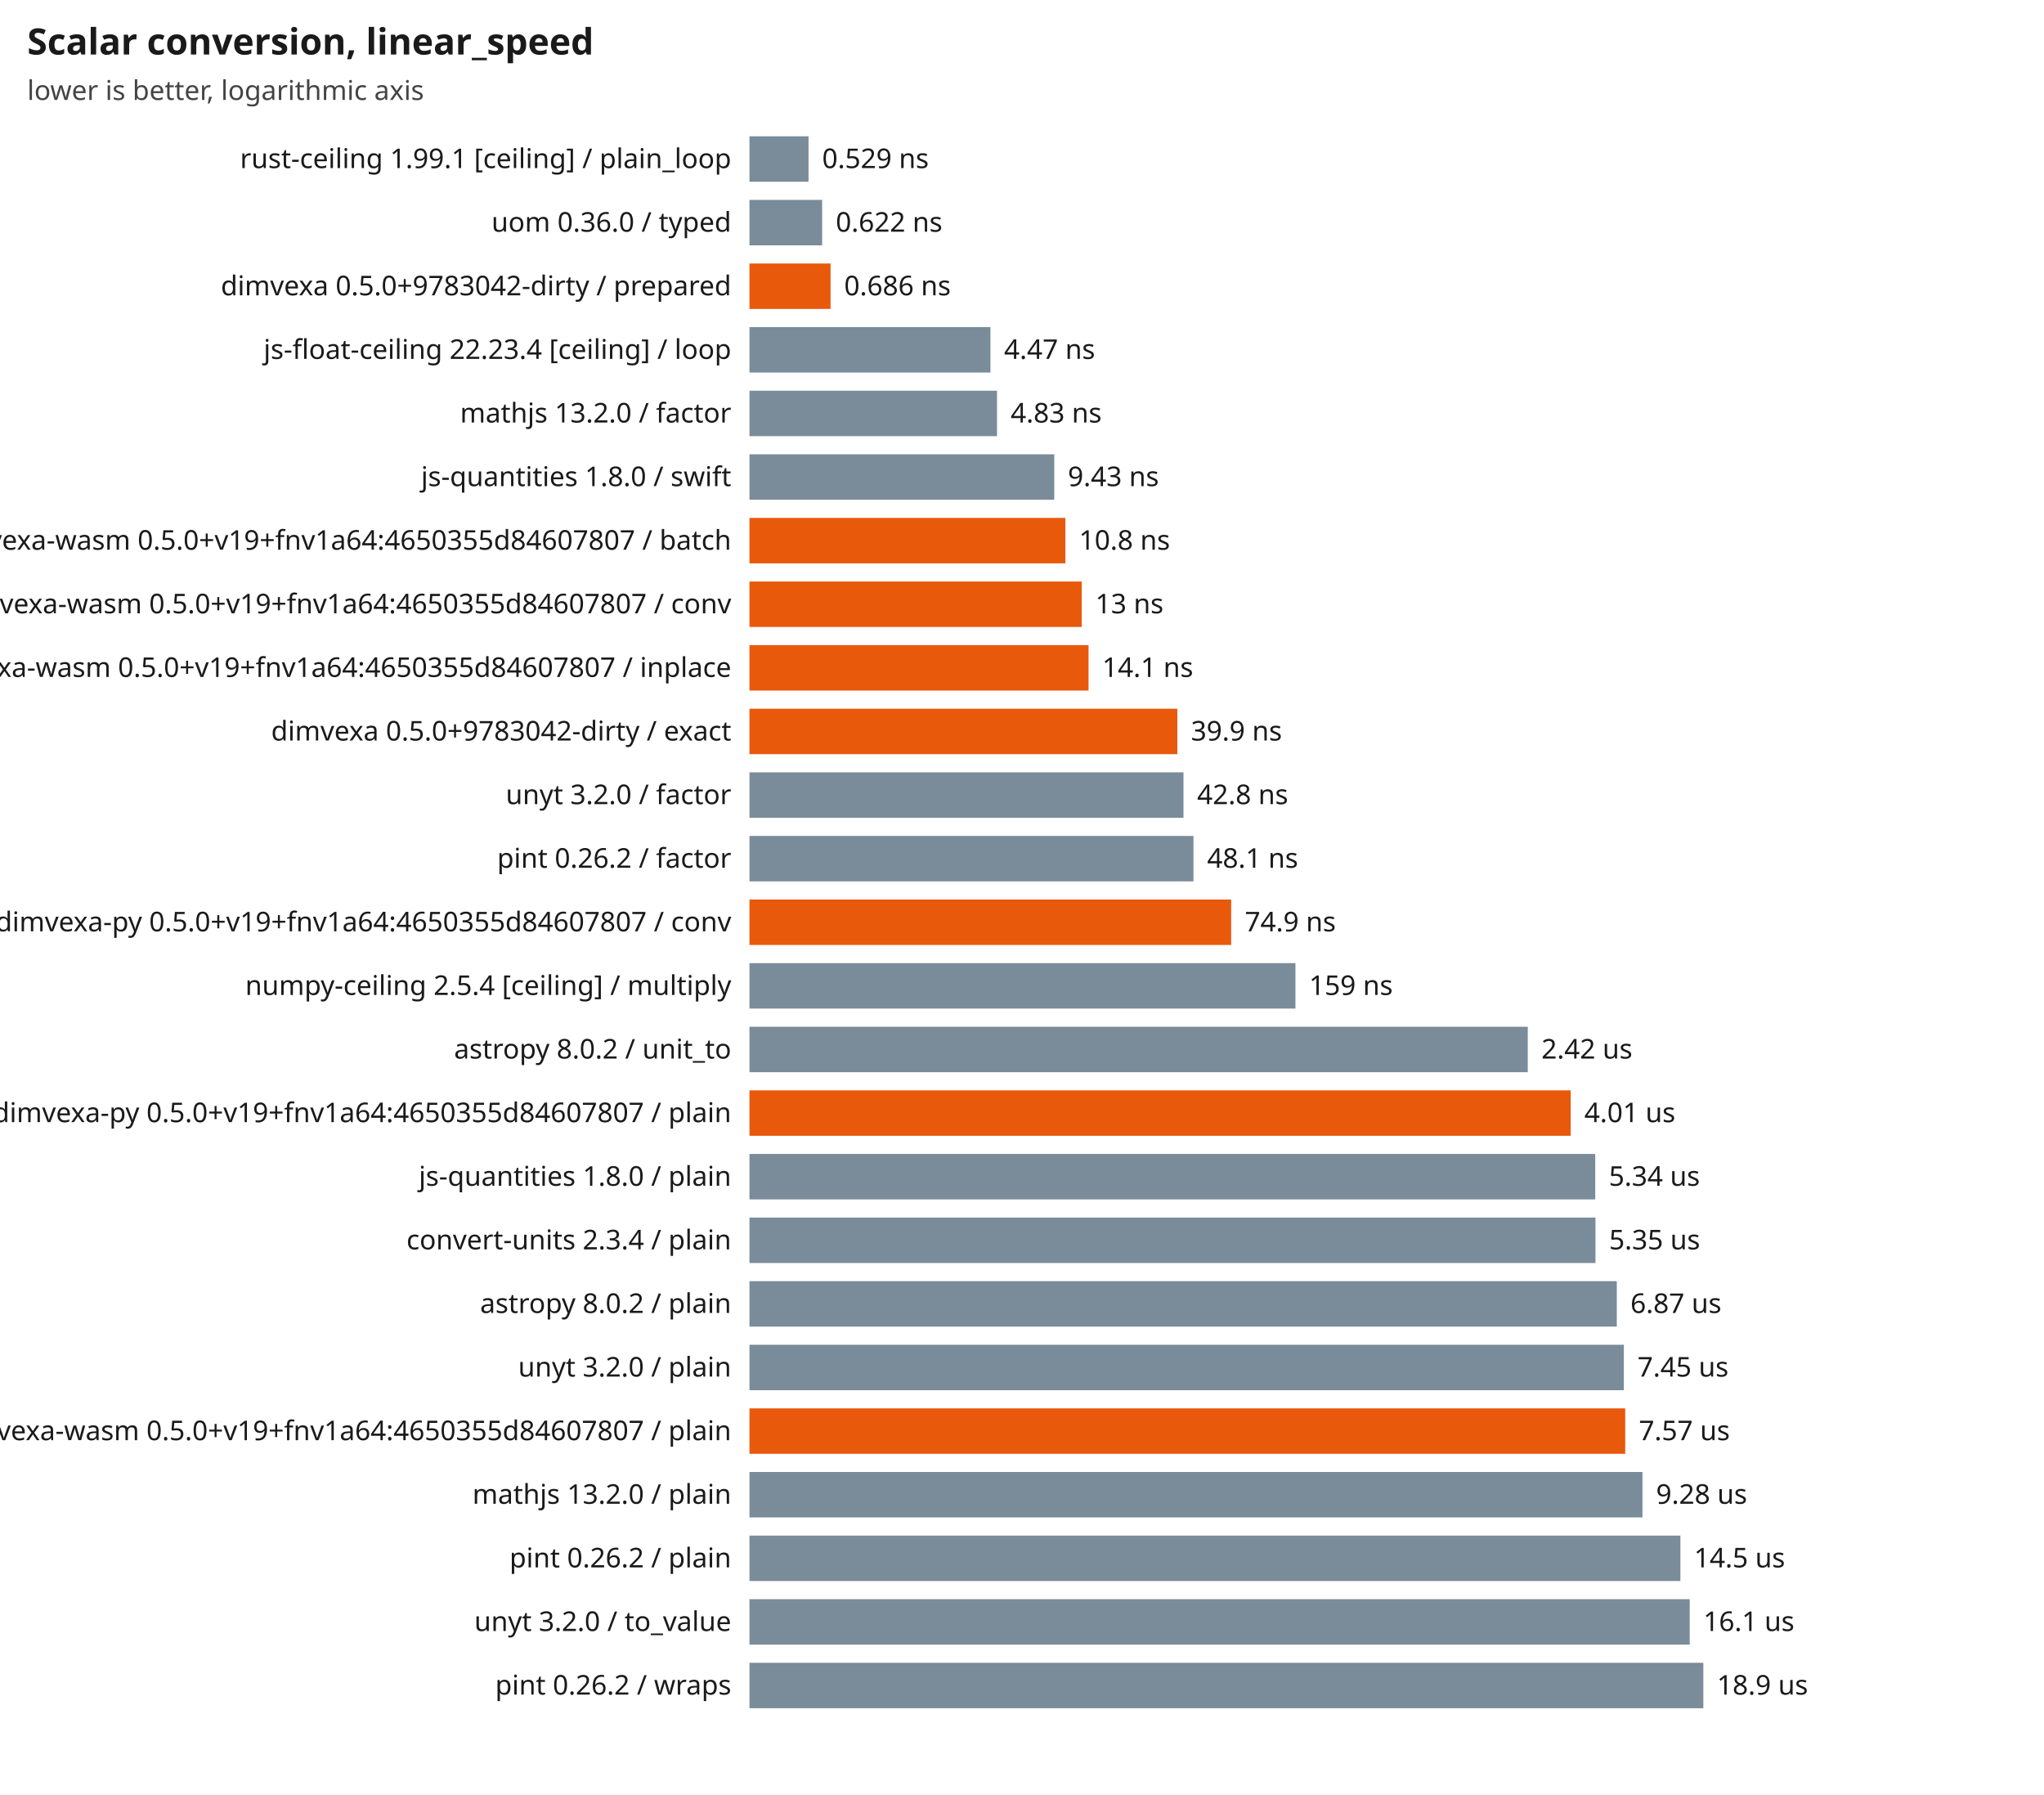
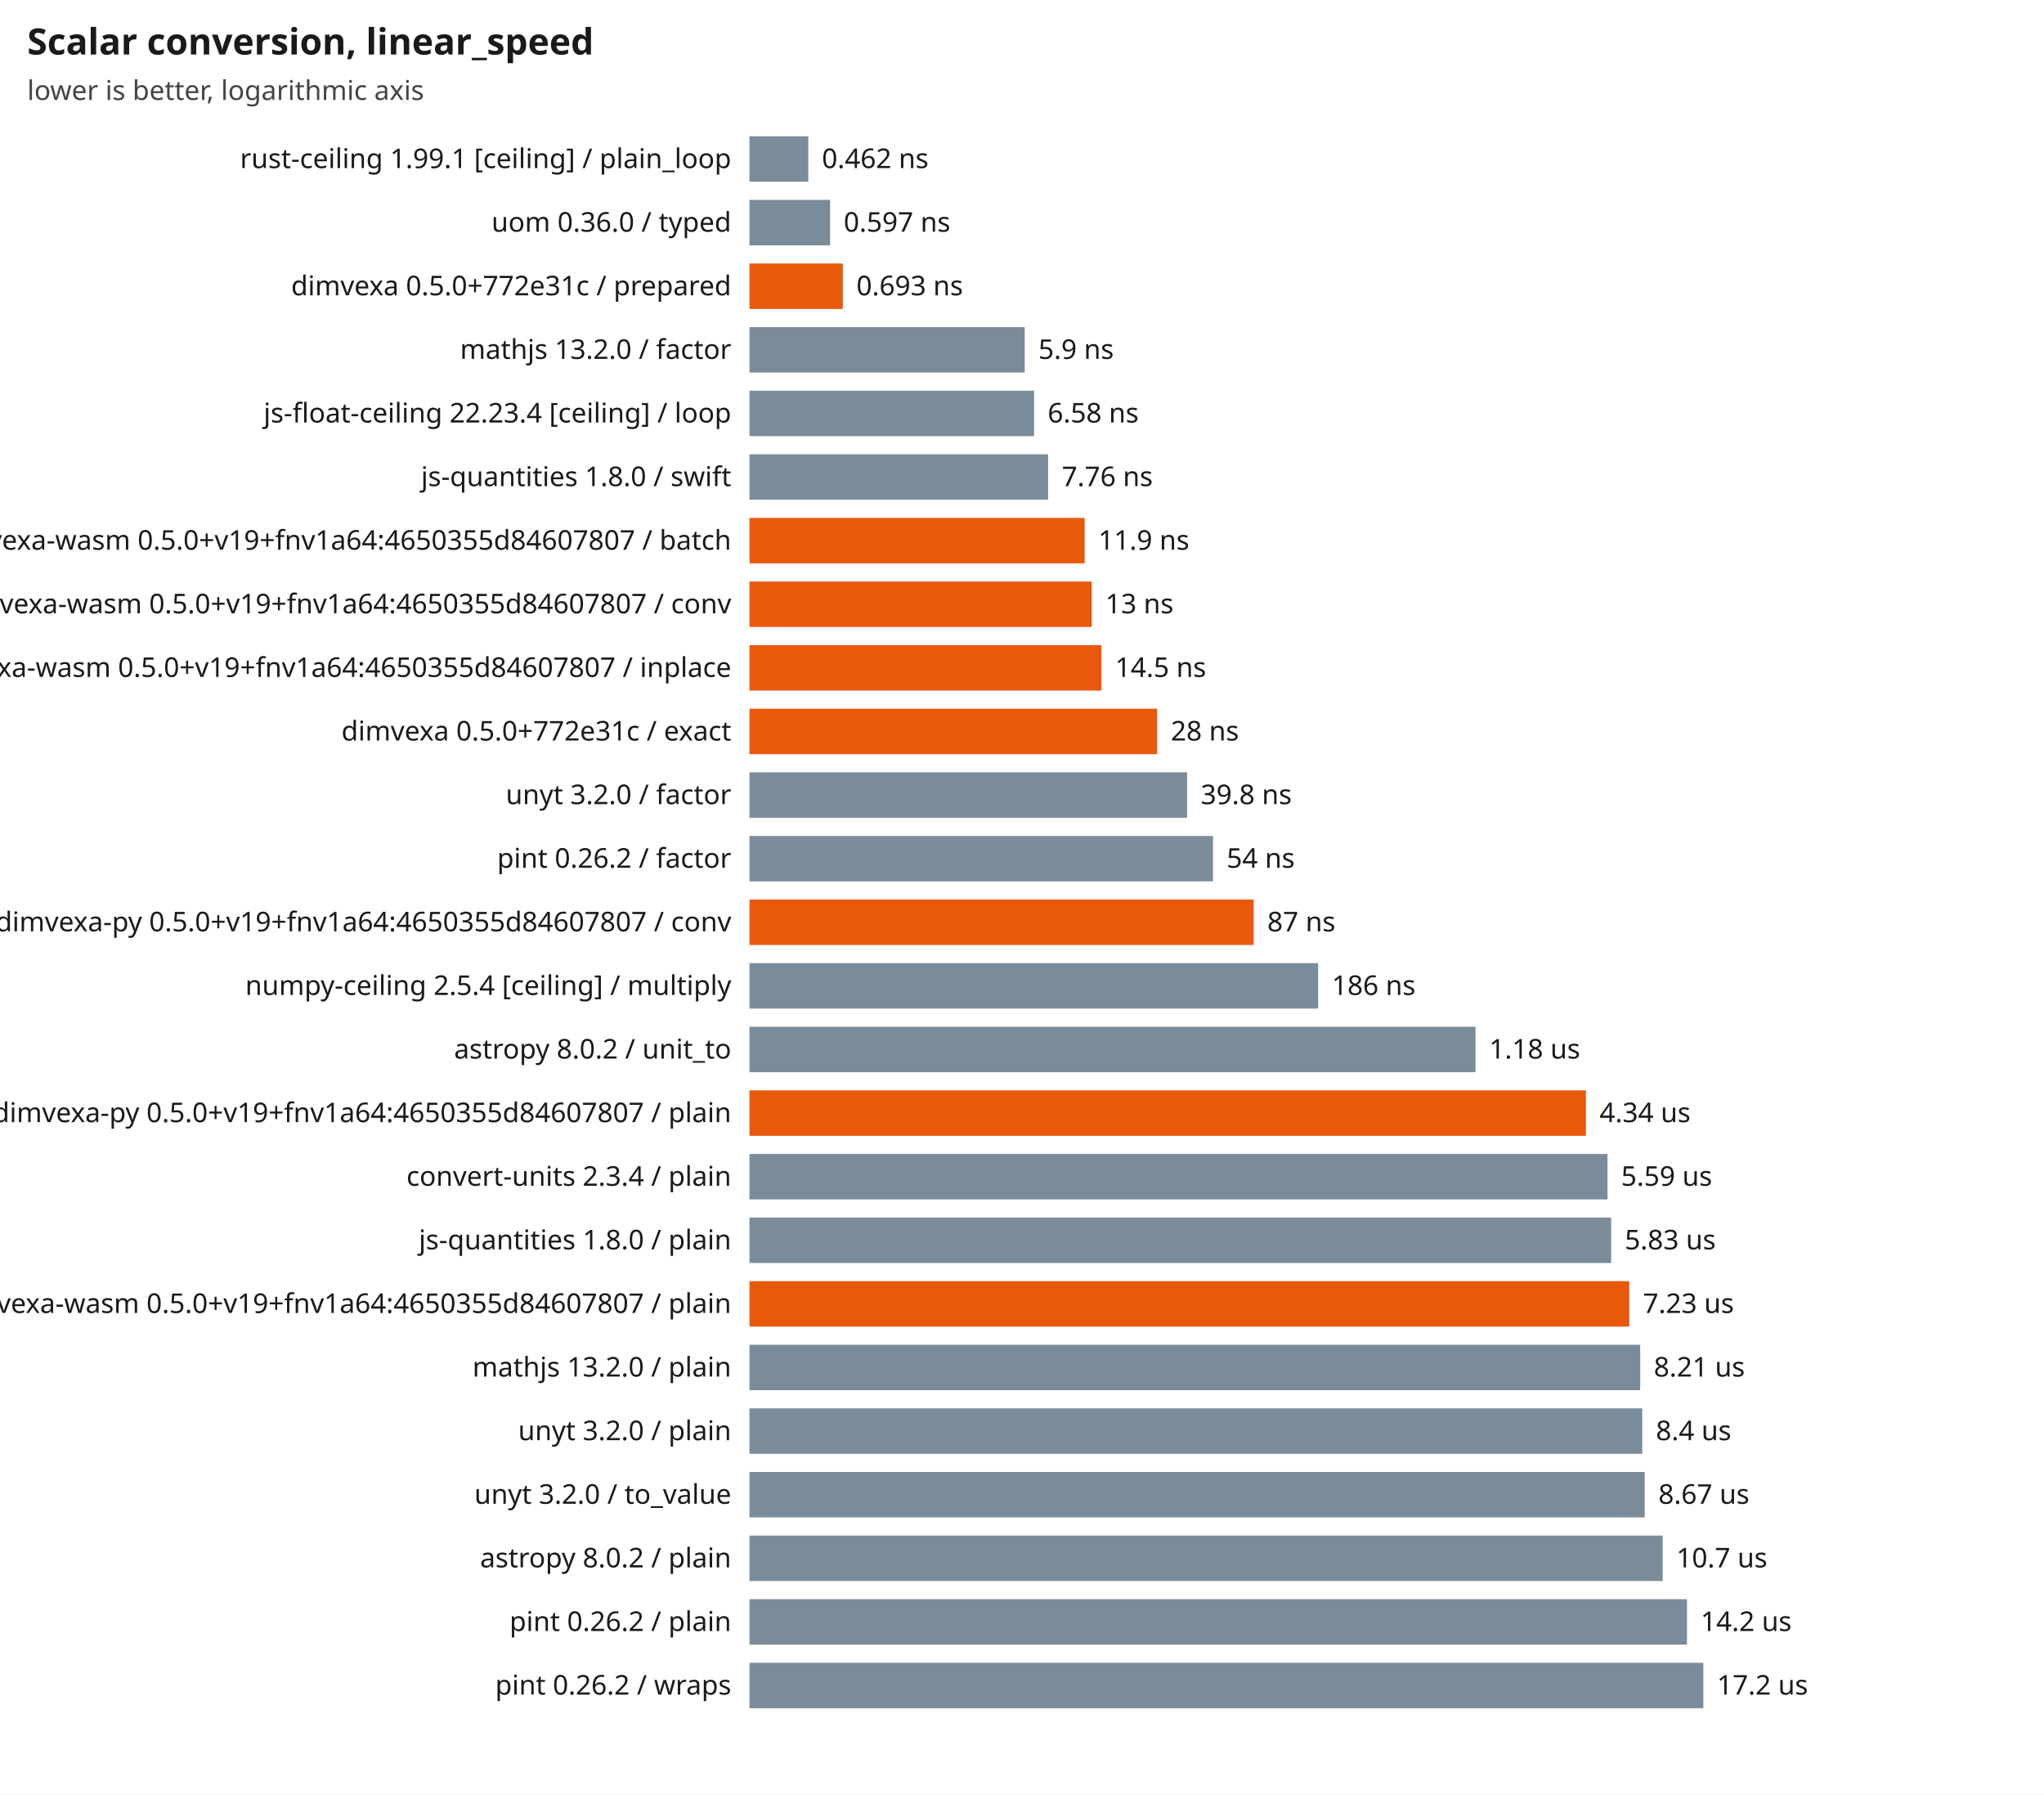
<svg xmlns="http://www.w3.org/2000/svg" width="900" height="790" viewBox="0 0 900 790" role="img" aria-label="Scalar conversion, linear_speed">
  <rect width="900" height="790" fill="#ffffff" />
  <text x="12" y="24" font-family="sans-serif" font-size="16" font-weight="bold" fill="#1a1a1a">Scalar conversion, linear_speed</text>
  <text x="12" y="44" font-family="sans-serif" font-size="12" fill="#444444">lower is better, logarithmic axis</text>
  <text x="322" y="74" text-anchor="end" font-family="sans-serif" font-size="12" fill="#1a1a1a">rust-ceiling 1.99.1 [ceiling] / plain_loop</text>
-   <rect x="330" y="60" width="26.0" height="20" fill="#7a8b99" />
-   <text x="362.0" y="74" font-family="sans-serif" font-size="12" fill="#1a1a1a">0.529 ns</text>
+   <rect x="330" y="60" width="25.9" height="20" fill="#7a8b99" />
+   <text x="361.9" y="74" font-family="sans-serif" font-size="12" fill="#1a1a1a">0.462 ns</text>
  <text x="322" y="102" text-anchor="end" font-family="sans-serif" font-size="12" fill="#1a1a1a">uom 0.36.0 / typed</text>
-   <rect x="330" y="88" width="32.0" height="20" fill="#7a8b99" />
-   <text x="368.0" y="102" font-family="sans-serif" font-size="12" fill="#1a1a1a">0.622 ns</text>
-   <text x="322" y="130" text-anchor="end" font-family="sans-serif" font-size="12" fill="#1a1a1a">dimvexa 0.5.0+9783042-dirty / prepared</text>
-   <rect x="330" y="116" width="35.7" height="20" fill="#e8590c" />
-   <text x="371.7" y="130" font-family="sans-serif" font-size="12" fill="#1a1a1a">0.686 ns</text>
-   <text x="322" y="158" text-anchor="end" font-family="sans-serif" font-size="12" fill="#1a1a1a">js-float-ceiling 22.23.4 [ceiling] / loop</text>
-   <rect x="330" y="144" width="106.1" height="20" fill="#7a8b99" />
-   <text x="442.1" y="158" font-family="sans-serif" font-size="12" fill="#1a1a1a">4.47 ns</text>
-   <text x="322" y="186" text-anchor="end" font-family="sans-serif" font-size="12" fill="#1a1a1a">mathjs 13.2.0 / factor</text>
-   <rect x="330" y="172" width="109.0" height="20" fill="#7a8b99" />
-   <text x="445.0" y="186" font-family="sans-serif" font-size="12" fill="#1a1a1a">4.83 ns</text>
+   <rect x="330" y="88" width="35.5" height="20" fill="#7a8b99" />
+   <text x="371.5" y="102" font-family="sans-serif" font-size="12" fill="#1a1a1a">0.597 ns</text>
+   <text x="322" y="130" text-anchor="end" font-family="sans-serif" font-size="12" fill="#1a1a1a">dimvexa 0.5.0+772e31c / prepared</text>
+   <rect x="330" y="116" width="41.1" height="20" fill="#e8590c" />
+   <text x="377.1" y="130" font-family="sans-serif" font-size="12" fill="#1a1a1a">0.693 ns</text>
+   <text x="322" y="158" text-anchor="end" font-family="sans-serif" font-size="12" fill="#1a1a1a">mathjs 13.2.0 / factor</text>
+   <rect x="330" y="144" width="121.2" height="20" fill="#7a8b99" />
+   <text x="457.2" y="158" font-family="sans-serif" font-size="12" fill="#1a1a1a">5.9 ns</text>
+   <text x="322" y="186" text-anchor="end" font-family="sans-serif" font-size="12" fill="#1a1a1a">js-float-ceiling 22.23.4 [ceiling] / loop</text>
+   <rect x="330" y="172" width="125.3" height="20" fill="#7a8b99" />
+   <text x="461.3" y="186" font-family="sans-serif" font-size="12" fill="#1a1a1a">6.58 ns</text>
  <text x="322" y="214" text-anchor="end" font-family="sans-serif" font-size="12" fill="#1a1a1a">js-quantities 1.8.0 / swift</text>
-   <rect x="330" y="200" width="134.2" height="20" fill="#7a8b99" />
-   <text x="470.2" y="214" font-family="sans-serif" font-size="12" fill="#1a1a1a">9.43 ns</text>
+   <rect x="330" y="200" width="131.5" height="20" fill="#7a8b99" />
+   <text x="467.5" y="214" font-family="sans-serif" font-size="12" fill="#1a1a1a">7.76 ns</text>
  <text x="322" y="242" text-anchor="end" font-family="sans-serif" font-size="12" fill="#1a1a1a">dimvexa-wasm 0.5.0+v19+fnv1a64:4650355d84607807 / batch</text>
-   <rect x="330" y="228" width="139.1" height="20" fill="#e8590c" />
-   <text x="475.1" y="242" font-family="sans-serif" font-size="12" fill="#1a1a1a">10.8 ns</text>
+   <rect x="330" y="228" width="147.6" height="20" fill="#e8590c" />
+   <text x="483.6" y="242" font-family="sans-serif" font-size="12" fill="#1a1a1a">11.9 ns</text>
  <text x="322" y="270" text-anchor="end" font-family="sans-serif" font-size="12" fill="#1a1a1a">dimvexa-wasm 0.5.0+v19+fnv1a64:4650355d84607807 / conv</text>
-   <rect x="330" y="256" width="146.3" height="20" fill="#e8590c" />
-   <text x="482.3" y="270" font-family="sans-serif" font-size="12" fill="#1a1a1a">13 ns</text>
+   <rect x="330" y="256" width="150.7" height="20" fill="#e8590c" />
+   <text x="486.7" y="270" font-family="sans-serif" font-size="12" fill="#1a1a1a">13 ns</text>
  <text x="322" y="298" text-anchor="end" font-family="sans-serif" font-size="12" fill="#1a1a1a">dimvexa-wasm 0.5.0+v19+fnv1a64:4650355d84607807 / inplace</text>
-   <rect x="330" y="284" width="149.3" height="20" fill="#e8590c" />
-   <text x="485.3" y="298" font-family="sans-serif" font-size="12" fill="#1a1a1a">14.1 ns</text>
-   <text x="322" y="326" text-anchor="end" font-family="sans-serif" font-size="12" fill="#1a1a1a">dimvexa 0.5.0+9783042-dirty / exact</text>
-   <rect x="330" y="312" width="188.4" height="20" fill="#e8590c" />
-   <text x="524.4" y="326" font-family="sans-serif" font-size="12" fill="#1a1a1a">39.9 ns</text>
+   <rect x="330" y="284" width="155.0" height="20" fill="#e8590c" />
+   <text x="491.0" y="298" font-family="sans-serif" font-size="12" fill="#1a1a1a">14.5 ns</text>
+   <text x="322" y="326" text-anchor="end" font-family="sans-serif" font-size="12" fill="#1a1a1a">dimvexa 0.5.0+772e31c / exact</text>
+   <rect x="330" y="312" width="179.5" height="20" fill="#e8590c" />
+   <text x="515.5" y="326" font-family="sans-serif" font-size="12" fill="#1a1a1a">28 ns</text>
  <text x="322" y="354" text-anchor="end" font-family="sans-serif" font-size="12" fill="#1a1a1a">unyt 3.2.0 / factor</text>
-   <rect x="330" y="340" width="191.1" height="20" fill="#7a8b99" />
-   <text x="527.1" y="354" font-family="sans-serif" font-size="12" fill="#1a1a1a">42.8 ns</text>
+   <rect x="330" y="340" width="192.7" height="20" fill="#7a8b99" />
+   <text x="528.7" y="354" font-family="sans-serif" font-size="12" fill="#1a1a1a">39.8 ns</text>
  <text x="322" y="382" text-anchor="end" font-family="sans-serif" font-size="12" fill="#1a1a1a">pint 0.26.2 / factor</text>
-   <rect x="330" y="368" width="195.5" height="20" fill="#7a8b99" />
-   <text x="531.5" y="382" font-family="sans-serif" font-size="12" fill="#1a1a1a">48.1 ns</text>
+   <rect x="330" y="368" width="204.1" height="20" fill="#7a8b99" />
+   <text x="540.1" y="382" font-family="sans-serif" font-size="12" fill="#1a1a1a">54 ns</text>
  <text x="322" y="410" text-anchor="end" font-family="sans-serif" font-size="12" fill="#1a1a1a">dimvexa-py 0.5.0+v19+fnv1a64:4650355d84607807 / conv</text>
-   <rect x="330" y="396" width="212.1" height="20" fill="#e8590c" />
-   <text x="548.1" y="410" font-family="sans-serif" font-size="12" fill="#1a1a1a">74.9 ns</text>
+   <rect x="330" y="396" width="222.0" height="20" fill="#e8590c" />
+   <text x="558.0" y="410" font-family="sans-serif" font-size="12" fill="#1a1a1a">87 ns</text>
  <text x="322" y="438" text-anchor="end" font-family="sans-serif" font-size="12" fill="#1a1a1a">numpy-ceiling 2.5.4 [ceiling] / multiply</text>
-   <rect x="330" y="424" width="240.4" height="20" fill="#7a8b99" />
-   <text x="576.4" y="438" font-family="sans-serif" font-size="12" fill="#1a1a1a">159 ns</text>
+   <rect x="330" y="424" width="250.4" height="20" fill="#7a8b99" />
+   <text x="586.4" y="438" font-family="sans-serif" font-size="12" fill="#1a1a1a">186 ns</text>
  <text x="322" y="466" text-anchor="end" font-family="sans-serif" font-size="12" fill="#1a1a1a">astropy 8.0.2 / unit_to</text>
-   <rect x="330" y="452" width="342.7" height="20" fill="#7a8b99" />
-   <text x="678.7" y="466" font-family="sans-serif" font-size="12" fill="#1a1a1a">2.42 us</text>
+   <rect x="330" y="452" width="319.7" height="20" fill="#7a8b99" />
+   <text x="655.7" y="466" font-family="sans-serif" font-size="12" fill="#1a1a1a">1.18 us</text>
  <text x="322" y="494" text-anchor="end" font-family="sans-serif" font-size="12" fill="#1a1a1a">dimvexa-py 0.5.0+v19+fnv1a64:4650355d84607807 / plain</text>
-   <rect x="330" y="480" width="361.6" height="20" fill="#e8590c" />
-   <text x="697.6" y="494" font-family="sans-serif" font-size="12" fill="#1a1a1a">4.01 us</text>
-   <text x="322" y="522" text-anchor="end" font-family="sans-serif" font-size="12" fill="#1a1a1a">js-quantities 1.8.0 / plain</text>
-   <rect x="330" y="508" width="372.4" height="20" fill="#7a8b99" />
-   <text x="708.4" y="522" font-family="sans-serif" font-size="12" fill="#1a1a1a">5.34 us</text>
-   <text x="322" y="550" text-anchor="end" font-family="sans-serif" font-size="12" fill="#1a1a1a">convert-units 2.3.4 / plain</text>
-   <rect x="330" y="536" width="372.5" height="20" fill="#7a8b99" />
-   <text x="708.5" y="550" font-family="sans-serif" font-size="12" fill="#1a1a1a">5.35 us</text>
-   <text x="322" y="578" text-anchor="end" font-family="sans-serif" font-size="12" fill="#1a1a1a">astropy 8.0.2 / plain</text>
-   <rect x="330" y="564" width="381.9" height="20" fill="#7a8b99" />
-   <text x="717.9" y="578" font-family="sans-serif" font-size="12" fill="#1a1a1a">6.87 us</text>
-   <text x="322" y="606" text-anchor="end" font-family="sans-serif" font-size="12" fill="#1a1a1a">unyt 3.2.0 / plain</text>
-   <rect x="330" y="592" width="385.0" height="20" fill="#7a8b99" />
-   <text x="721.0" y="606" font-family="sans-serif" font-size="12" fill="#1a1a1a">7.45 us</text>
-   <text x="322" y="634" text-anchor="end" font-family="sans-serif" font-size="12" fill="#1a1a1a">dimvexa-wasm 0.5.0+v19+fnv1a64:4650355d84607807 / plain</text>
-   <rect x="330" y="620" width="385.6" height="20" fill="#e8590c" />
-   <text x="721.6" y="634" font-family="sans-serif" font-size="12" fill="#1a1a1a">7.57 us</text>
-   <text x="322" y="662" text-anchor="end" font-family="sans-serif" font-size="12" fill="#1a1a1a">mathjs 13.2.0 / plain</text>
-   <rect x="330" y="648" width="393.2" height="20" fill="#7a8b99" />
-   <text x="729.2" y="662" font-family="sans-serif" font-size="12" fill="#1a1a1a">9.28 us</text>
-   <text x="322" y="690" text-anchor="end" font-family="sans-serif" font-size="12" fill="#1a1a1a">pint 0.26.2 / plain</text>
-   <rect x="330" y="676" width="409.9" height="20" fill="#7a8b99" />
-   <text x="745.9" y="690" font-family="sans-serif" font-size="12" fill="#1a1a1a">14.5 us</text>
-   <text x="322" y="718" text-anchor="end" font-family="sans-serif" font-size="12" fill="#1a1a1a">unyt 3.2.0 / to_value</text>
-   <rect x="330" y="704" width="414.0" height="20" fill="#7a8b99" />
-   <text x="750.0" y="718" font-family="sans-serif" font-size="12" fill="#1a1a1a">16.1 us</text>
+   <rect x="330" y="480" width="368.3" height="20" fill="#e8590c" />
+   <text x="704.3" y="494" font-family="sans-serif" font-size="12" fill="#1a1a1a">4.34 us</text>
+   <text x="322" y="522" text-anchor="end" font-family="sans-serif" font-size="12" fill="#1a1a1a">convert-units 2.3.4 / plain</text>
+   <rect x="330" y="508" width="377.8" height="20" fill="#7a8b99" />
+   <text x="713.8" y="522" font-family="sans-serif" font-size="12" fill="#1a1a1a">5.59 us</text>
+   <text x="322" y="550" text-anchor="end" font-family="sans-serif" font-size="12" fill="#1a1a1a">js-quantities 1.8.0 / plain</text>
+   <rect x="330" y="536" width="379.4" height="20" fill="#7a8b99" />
+   <text x="715.4" y="550" font-family="sans-serif" font-size="12" fill="#1a1a1a">5.83 us</text>
+   <text x="322" y="578" text-anchor="end" font-family="sans-serif" font-size="12" fill="#1a1a1a">dimvexa-wasm 0.5.0+v19+fnv1a64:4650355d84607807 / plain</text>
+   <rect x="330" y="564" width="387.4" height="20" fill="#e8590c" />
+   <text x="723.4" y="578" font-family="sans-serif" font-size="12" fill="#1a1a1a">7.23 us</text>
+   <text x="322" y="606" text-anchor="end" font-family="sans-serif" font-size="12" fill="#1a1a1a">mathjs 13.2.0 / plain</text>
+   <rect x="330" y="592" width="392.2" height="20" fill="#7a8b99" />
+   <text x="728.2" y="606" font-family="sans-serif" font-size="12" fill="#1a1a1a">8.21 us</text>
+   <text x="322" y="634" text-anchor="end" font-family="sans-serif" font-size="12" fill="#1a1a1a">unyt 3.2.0 / plain</text>
+   <rect x="330" y="620" width="393.1" height="20" fill="#7a8b99" />
+   <text x="729.1" y="634" font-family="sans-serif" font-size="12" fill="#1a1a1a">8.4 us</text>
+   <text x="322" y="662" text-anchor="end" font-family="sans-serif" font-size="12" fill="#1a1a1a">unyt 3.2.0 / to_value</text>
+   <rect x="330" y="648" width="394.2" height="20" fill="#7a8b99" />
+   <text x="730.2" y="662" font-family="sans-serif" font-size="12" fill="#1a1a1a">8.67 us</text>
+   <text x="322" y="690" text-anchor="end" font-family="sans-serif" font-size="12" fill="#1a1a1a">astropy 8.0.2 / plain</text>
+   <rect x="330" y="676" width="402.1" height="20" fill="#7a8b99" />
+   <text x="738.1" y="690" font-family="sans-serif" font-size="12" fill="#1a1a1a">10.7 us</text>
+   <text x="322" y="718" text-anchor="end" font-family="sans-serif" font-size="12" fill="#1a1a1a">pint 0.26.2 / plain</text>
+   <rect x="330" y="704" width="412.8" height="20" fill="#7a8b99" />
+   <text x="748.8" y="718" font-family="sans-serif" font-size="12" fill="#1a1a1a">14.2 us</text>
  <text x="322" y="746" text-anchor="end" font-family="sans-serif" font-size="12" fill="#1a1a1a">pint 0.26.2 / wraps</text>
  <rect x="330" y="732" width="420.0" height="20" fill="#7a8b99" />
-   <text x="756.0" y="746" font-family="sans-serif" font-size="12" fill="#1a1a1a">18.9 us</text>
+   <text x="756.0" y="746" font-family="sans-serif" font-size="12" fill="#1a1a1a">17.2 us</text>
</svg>
